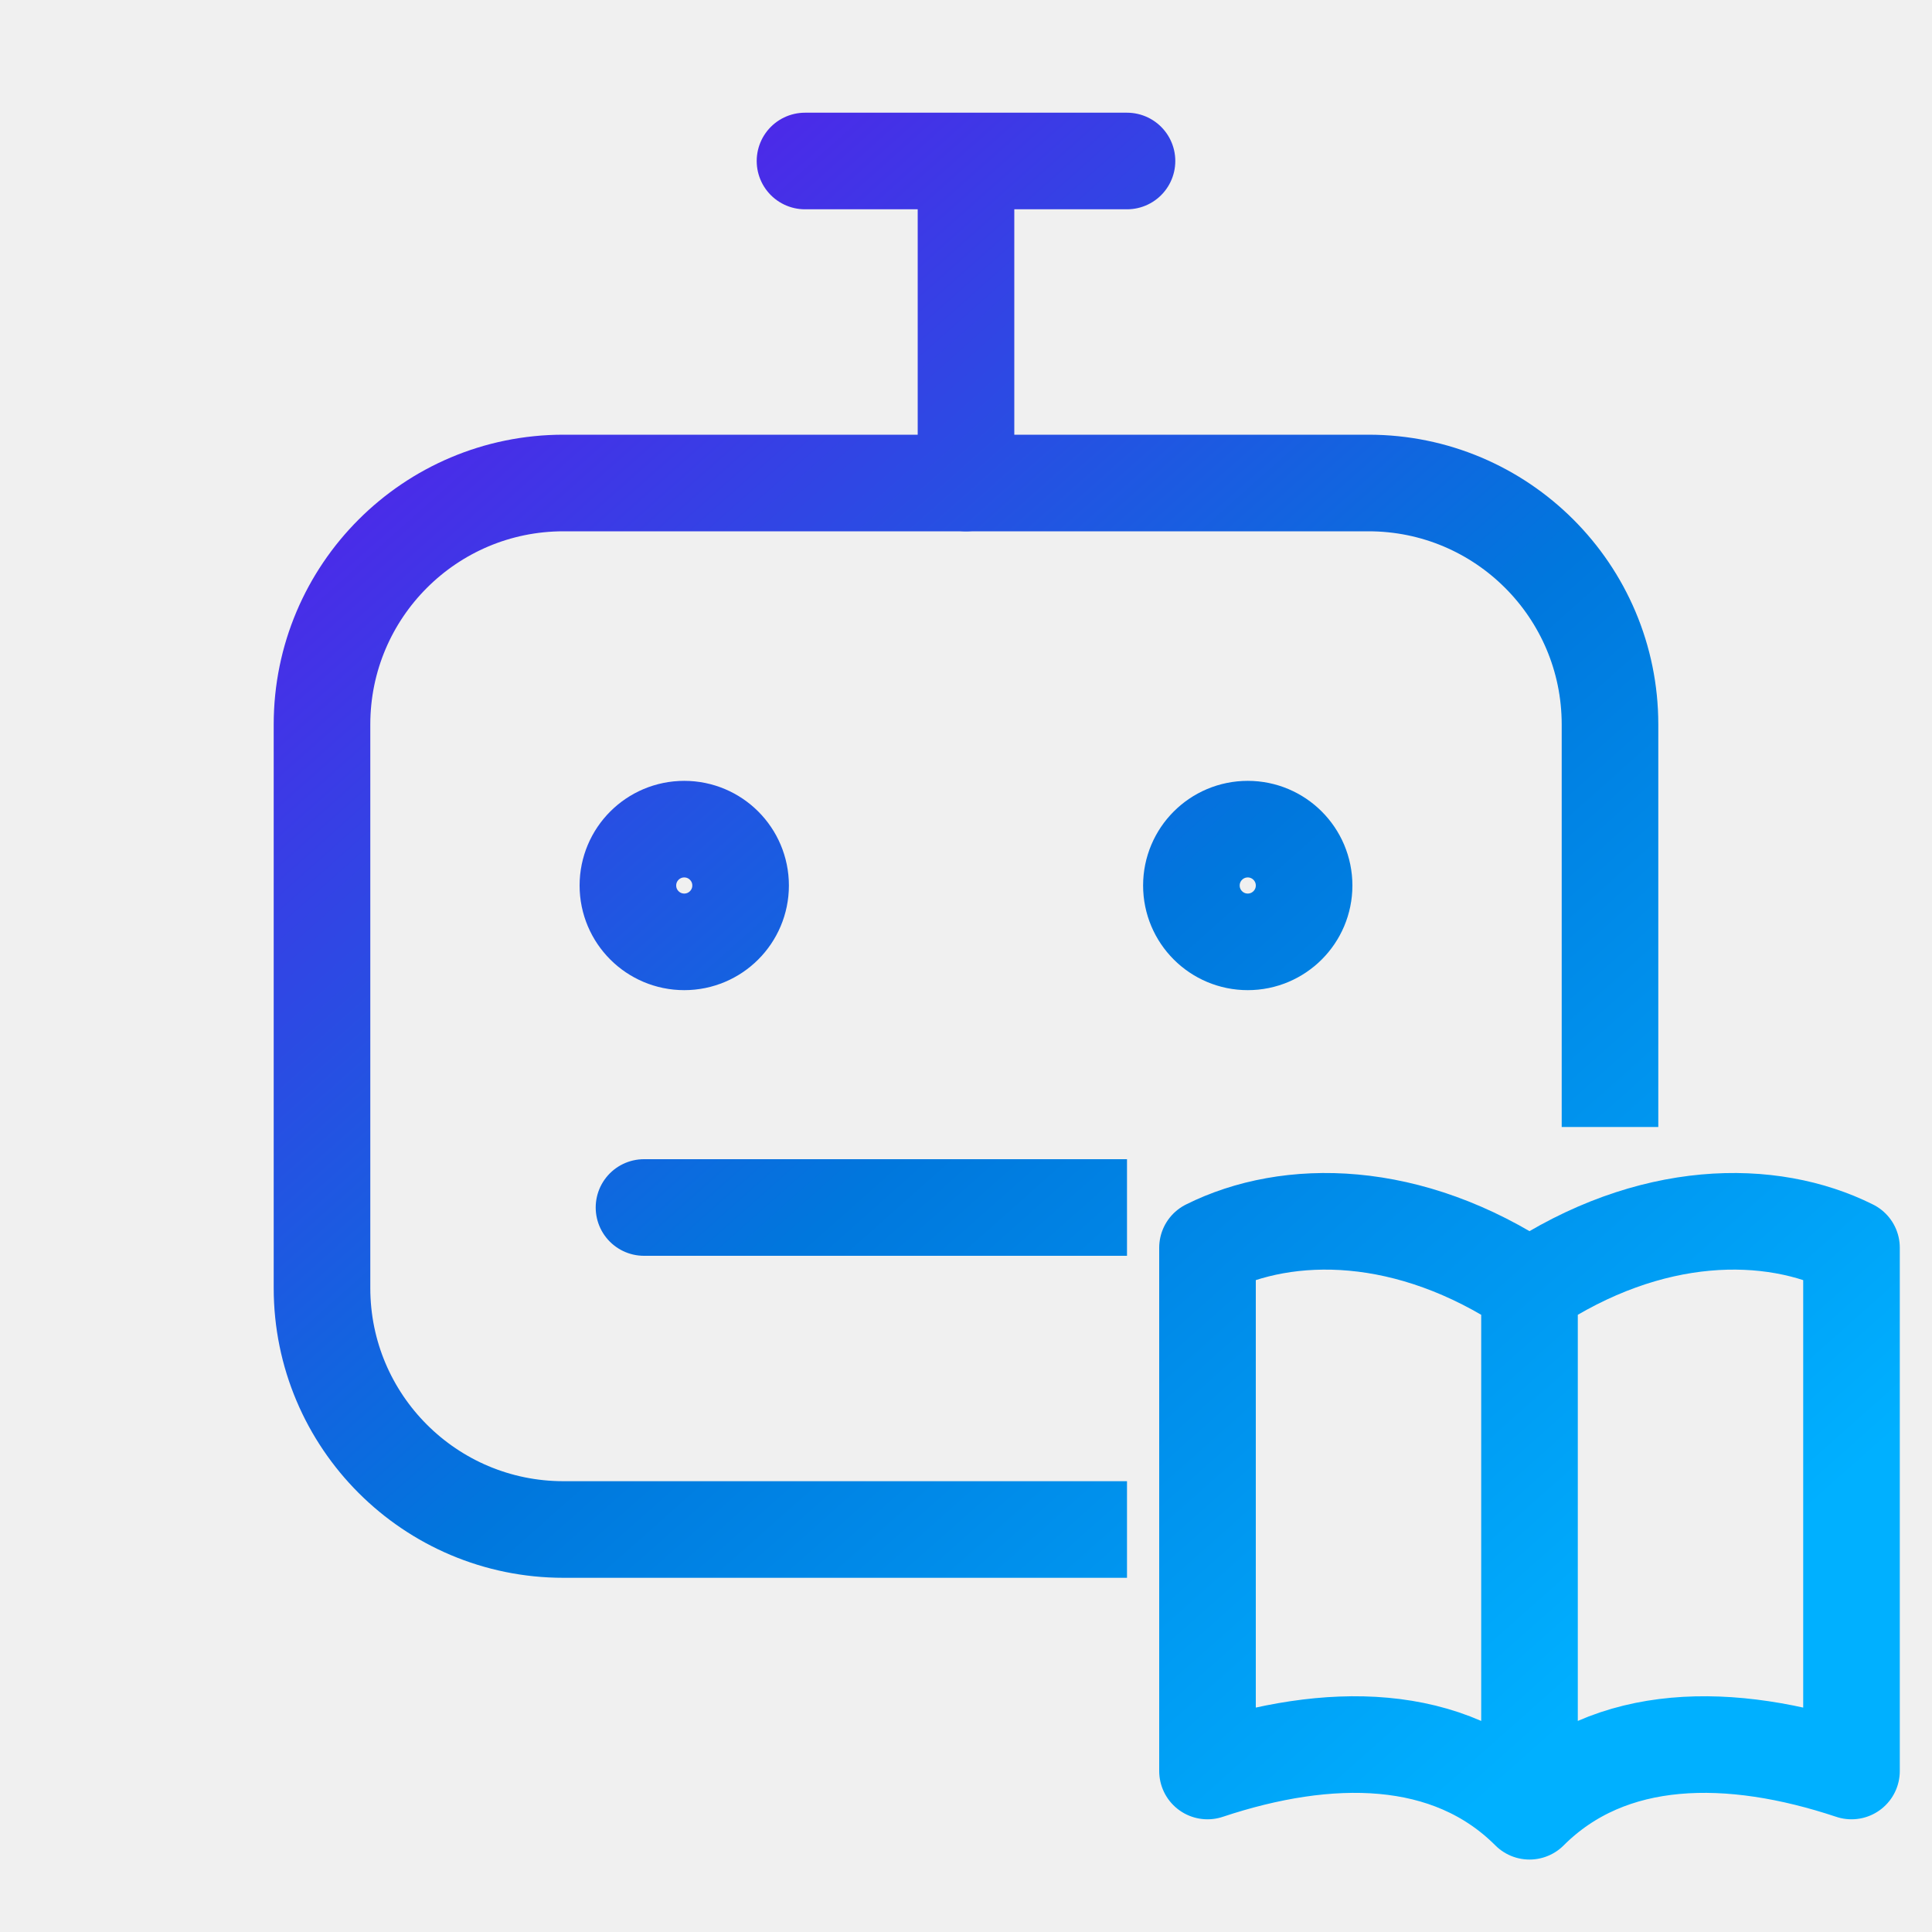
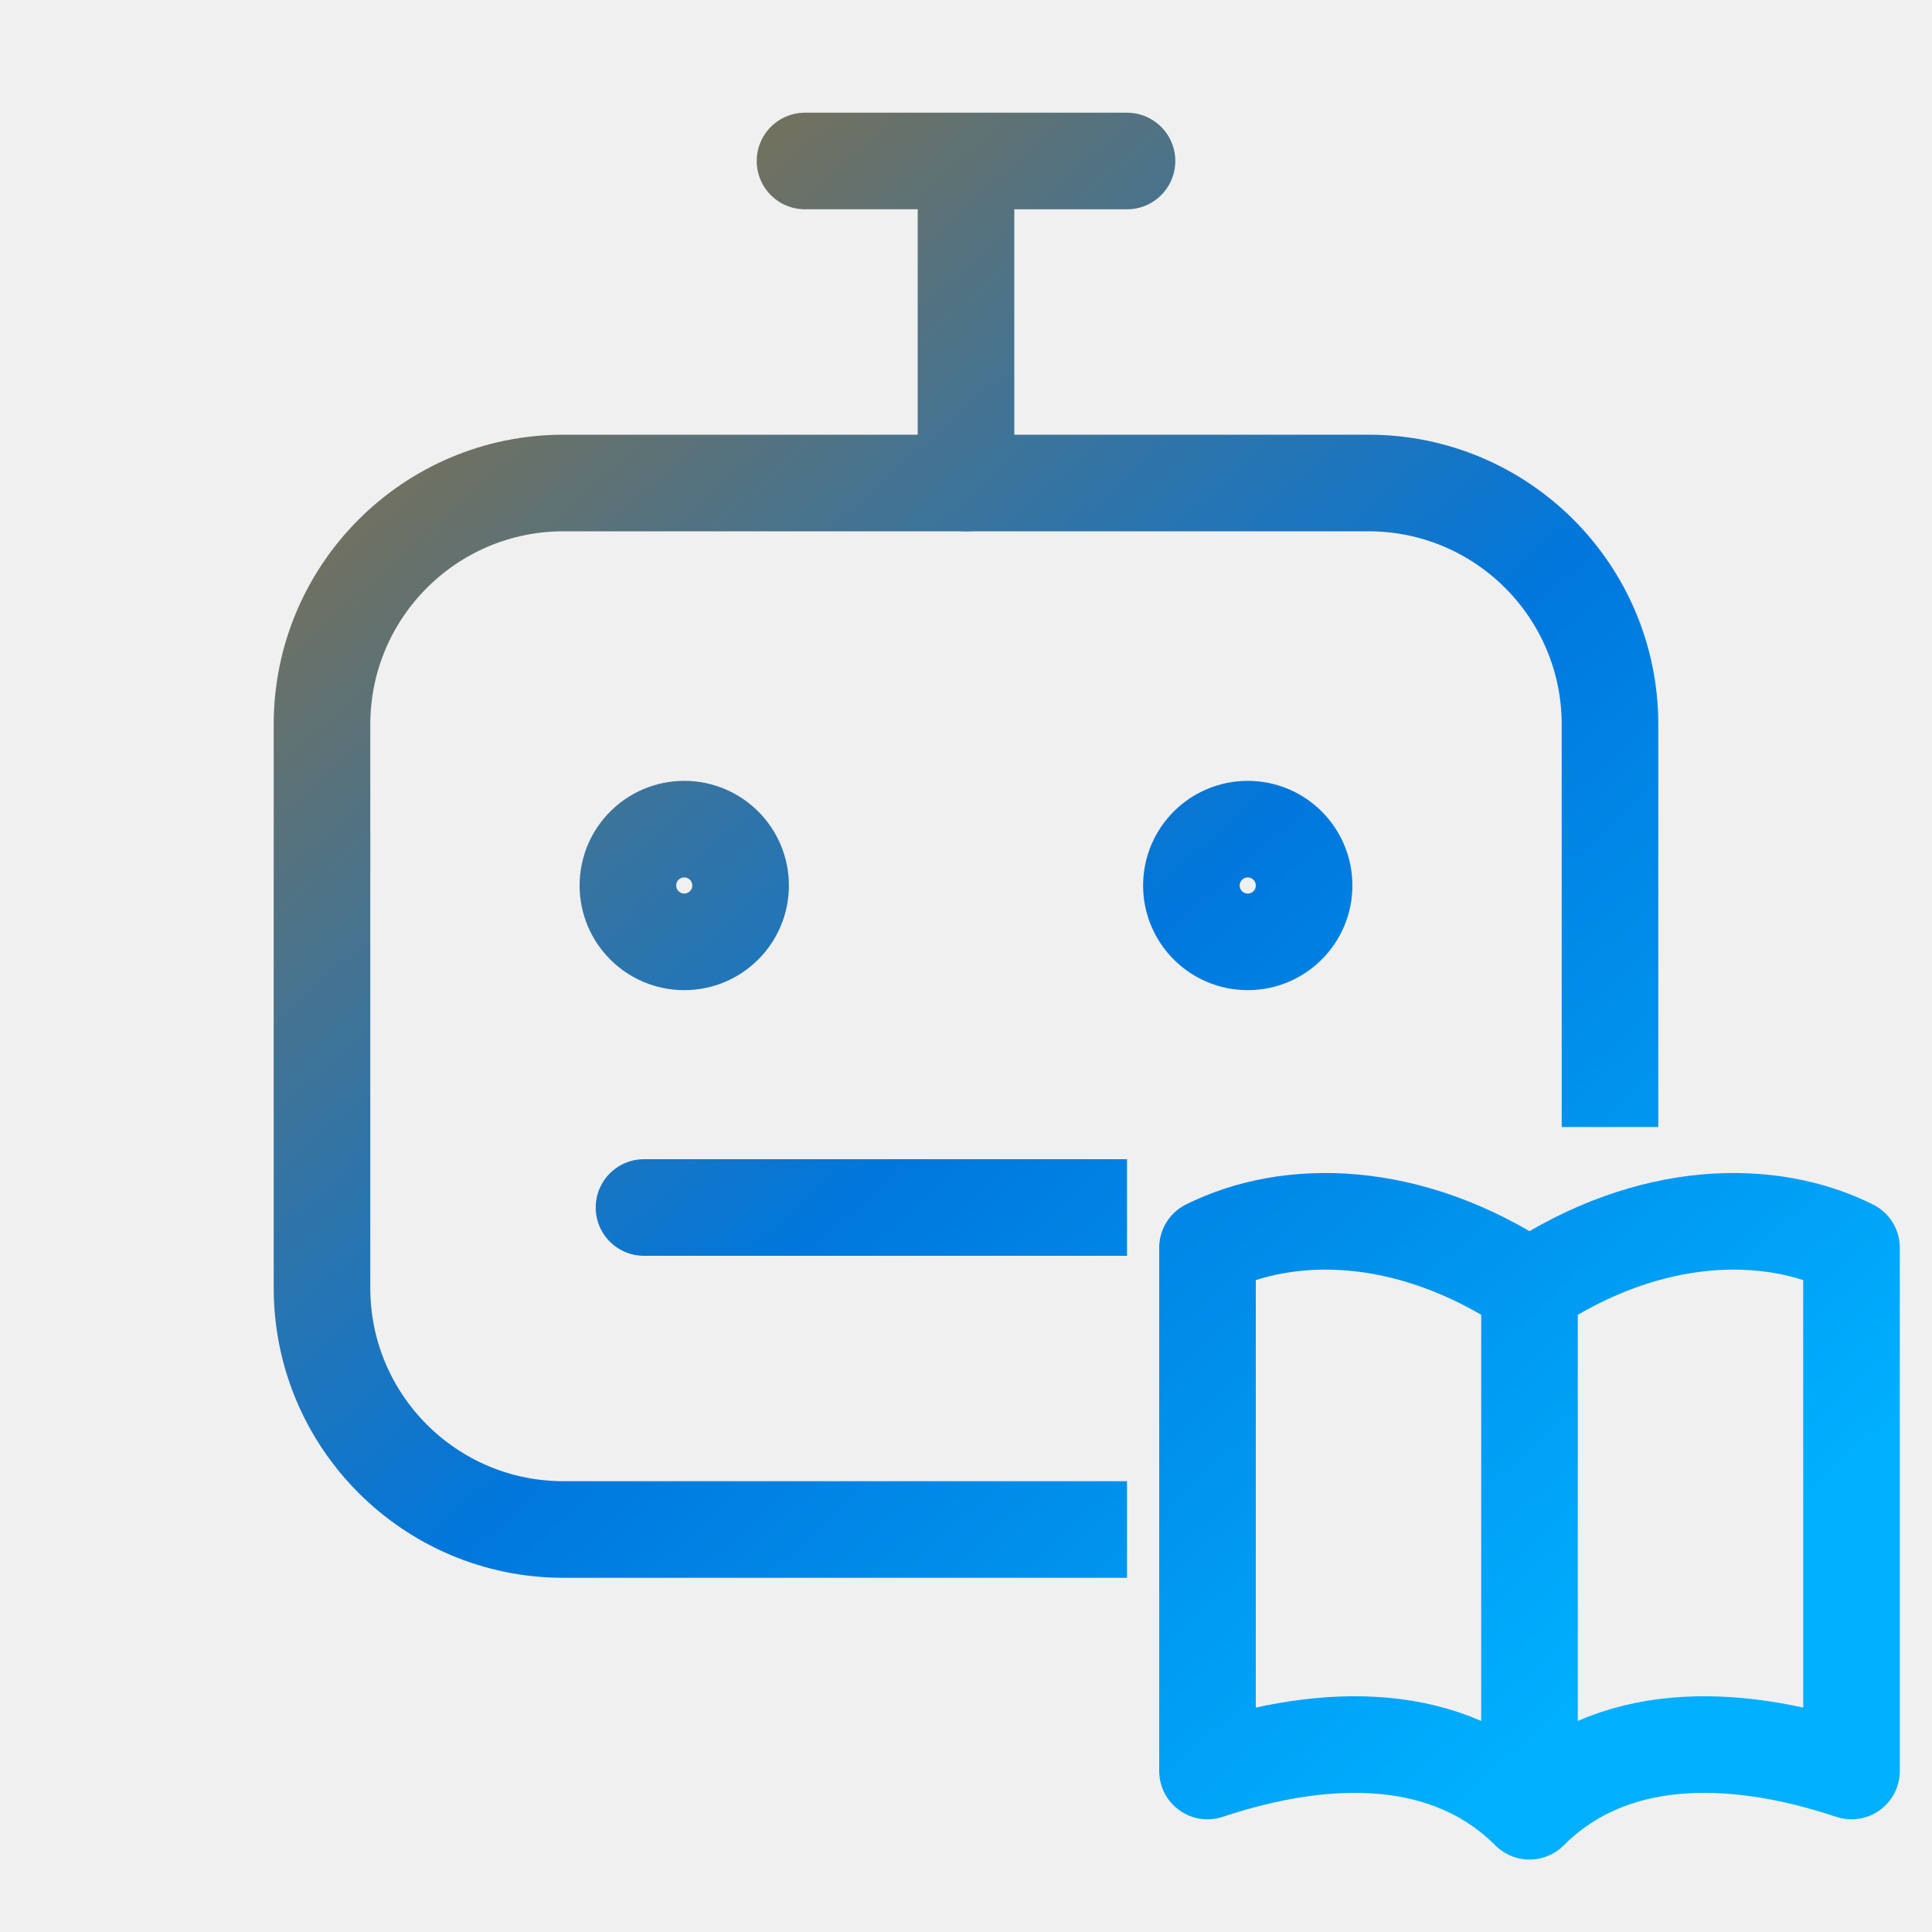
<svg xmlns="http://www.w3.org/2000/svg" viewBox="0 0 24 24" fill="none">
  <defs>
    <linearGradient id="aestheiaGradient" x1="4" y1="3" x2="20" y2="21" gradientUnits="userSpaceOnUse">
-       <stop stop-color="#5e17eb" />
+       <stop stop-color="#8f6f3e" />
      <stop offset=".55" stop-color="#0077dd" />
      <stop offset="1" stop-color="#00b0ff" />
    </linearGradient>
    <mask id="roleClear">
      <rect width="24" height="24" fill="white" />
      <rect x="14" y="14" width="10" height="10" fill="black" />
    </mask>
  </defs>
  <g stroke="url(#aestheiaGradient)" stroke-width="1.2" stroke-linecap="round" stroke-linejoin="round">
    <g mask="url(#roleClear)">
      <rect x="4" y="6" width="16" height="13" rx="3" />
      <path d="M12 6V2M10 2h4M8 15h8" />
      <circle cx="8.5" cy="11" r=".7" />
      <circle cx="15.5" cy="11" r=".7" />
    </g>
    <path d="M19 16c-1.5-1-3-1-4-.5V22c1.5-.5 3-.5 4 .5 1-1 2.5-1 4-.5v-6.5c-1-.5-2.5-.5-4 .5Zm0 0v6.5" />
  </g>
</svg>
